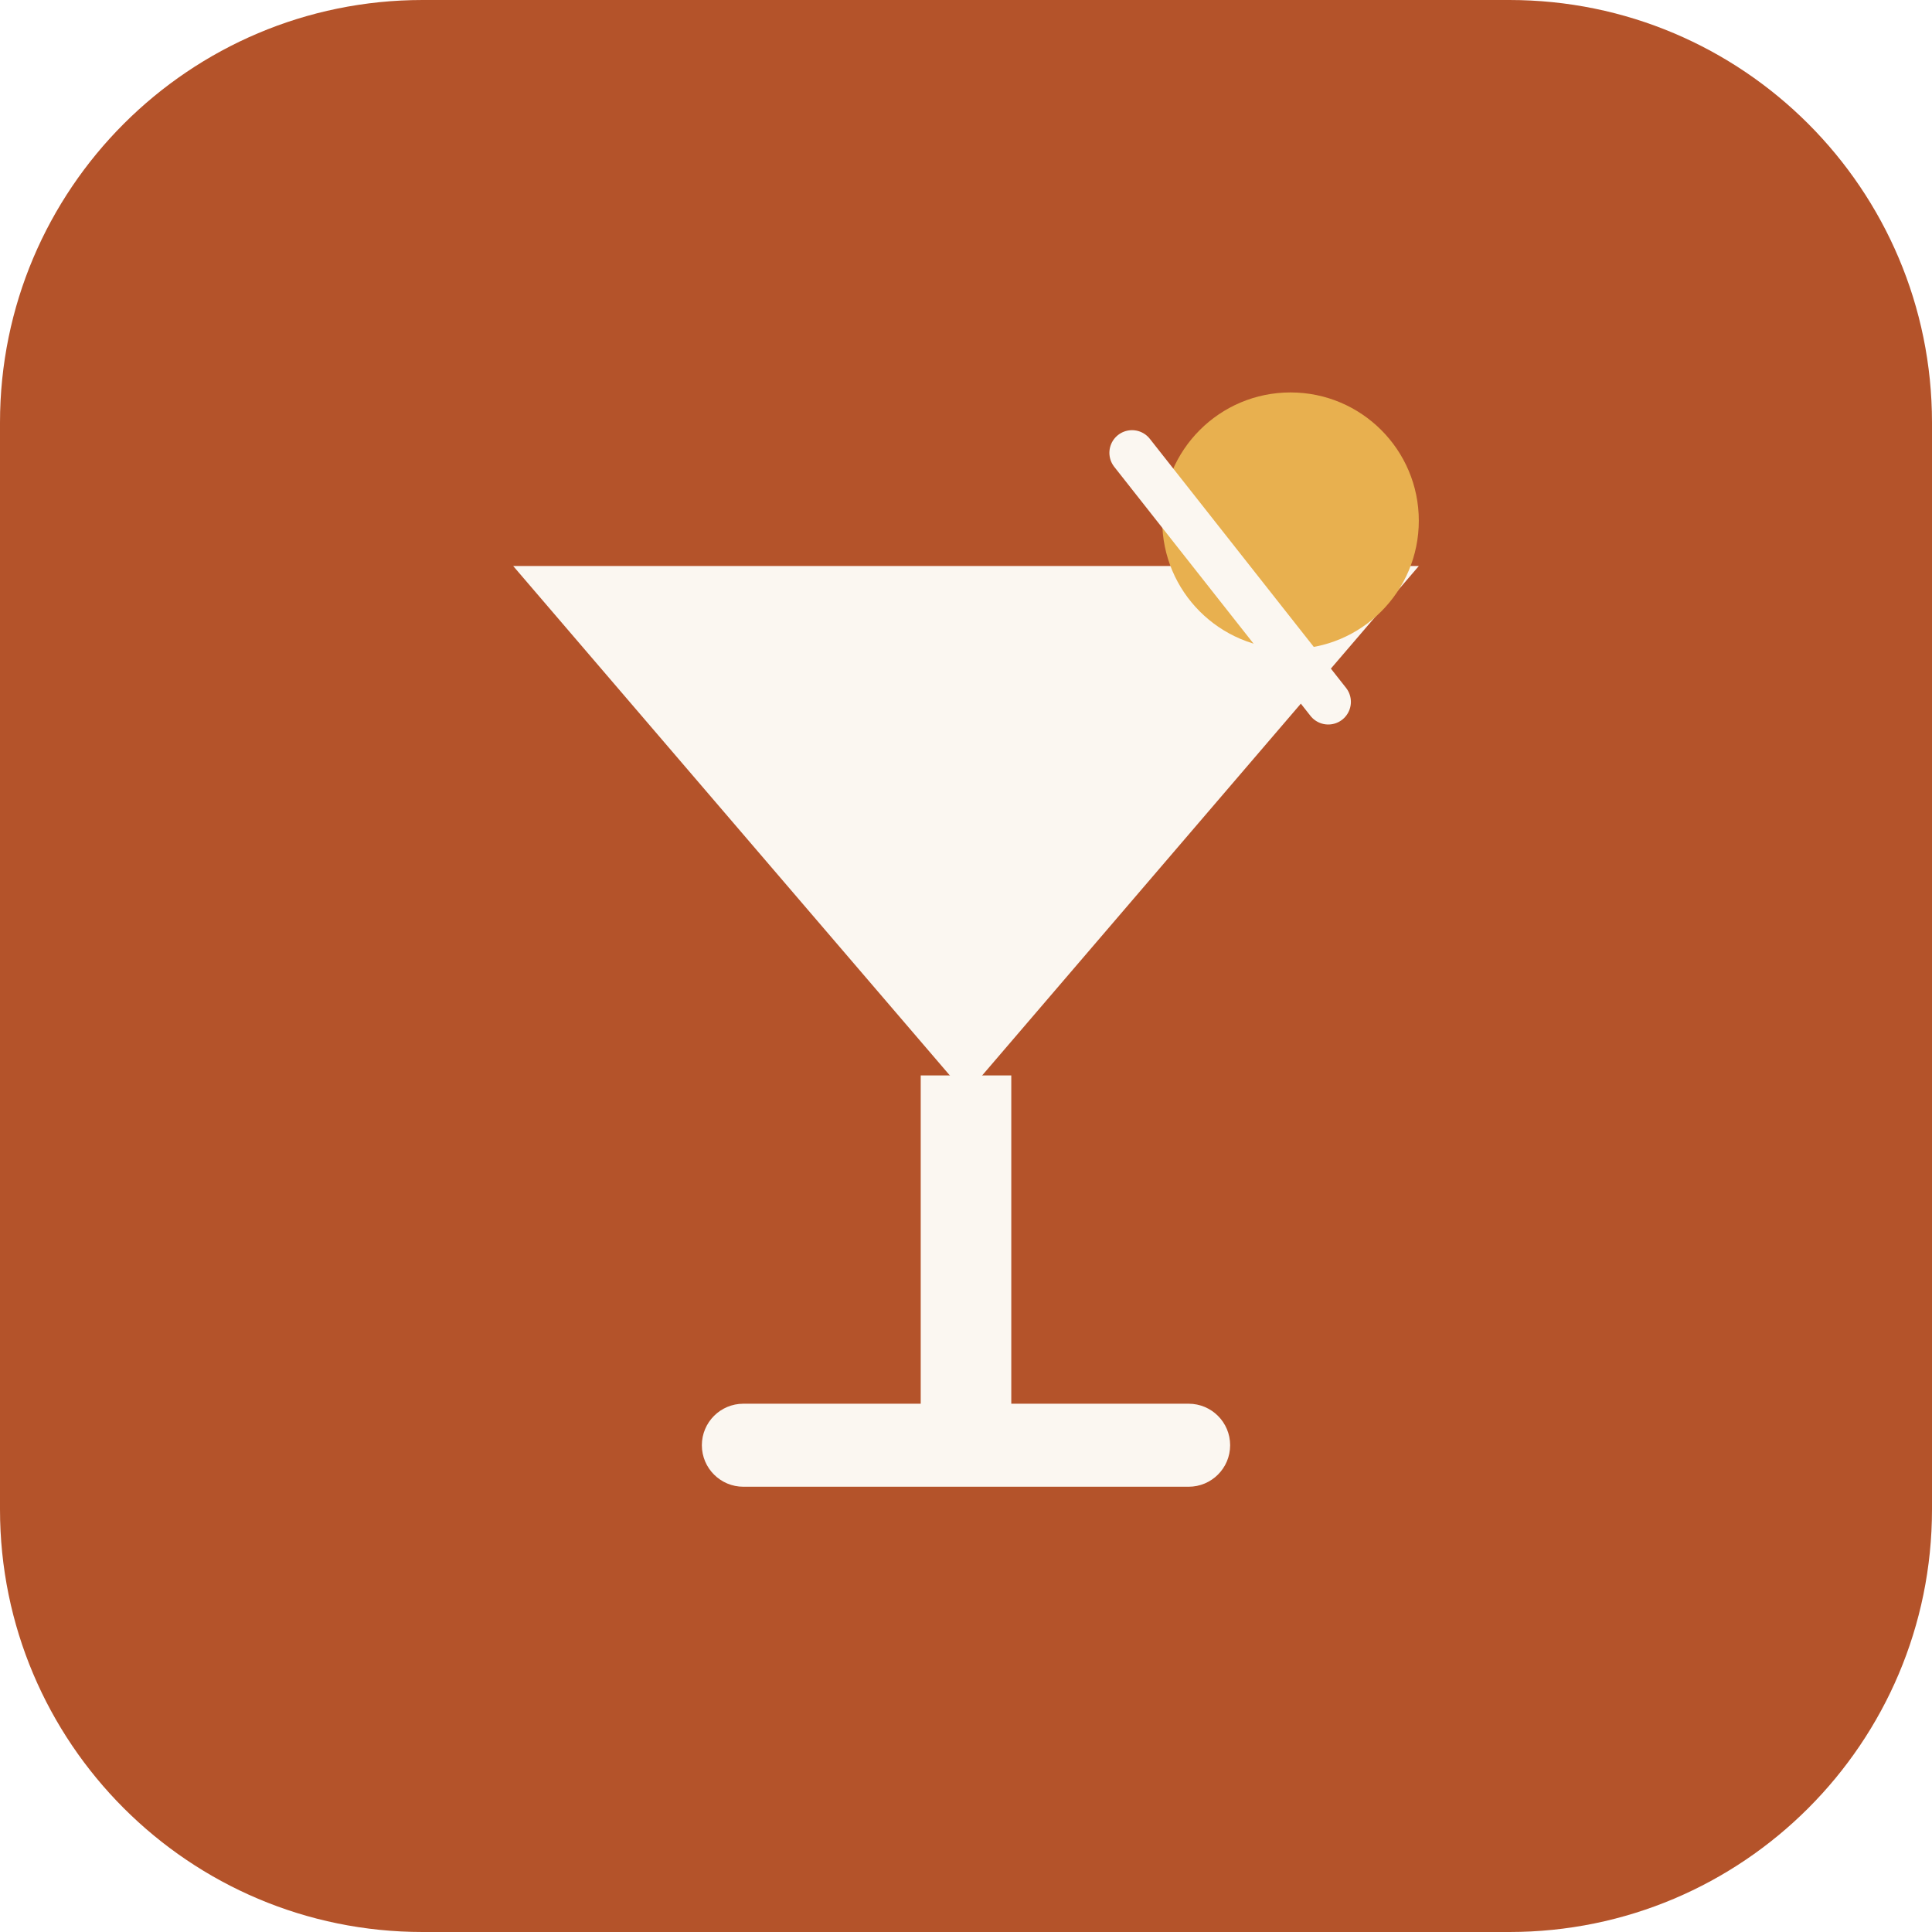
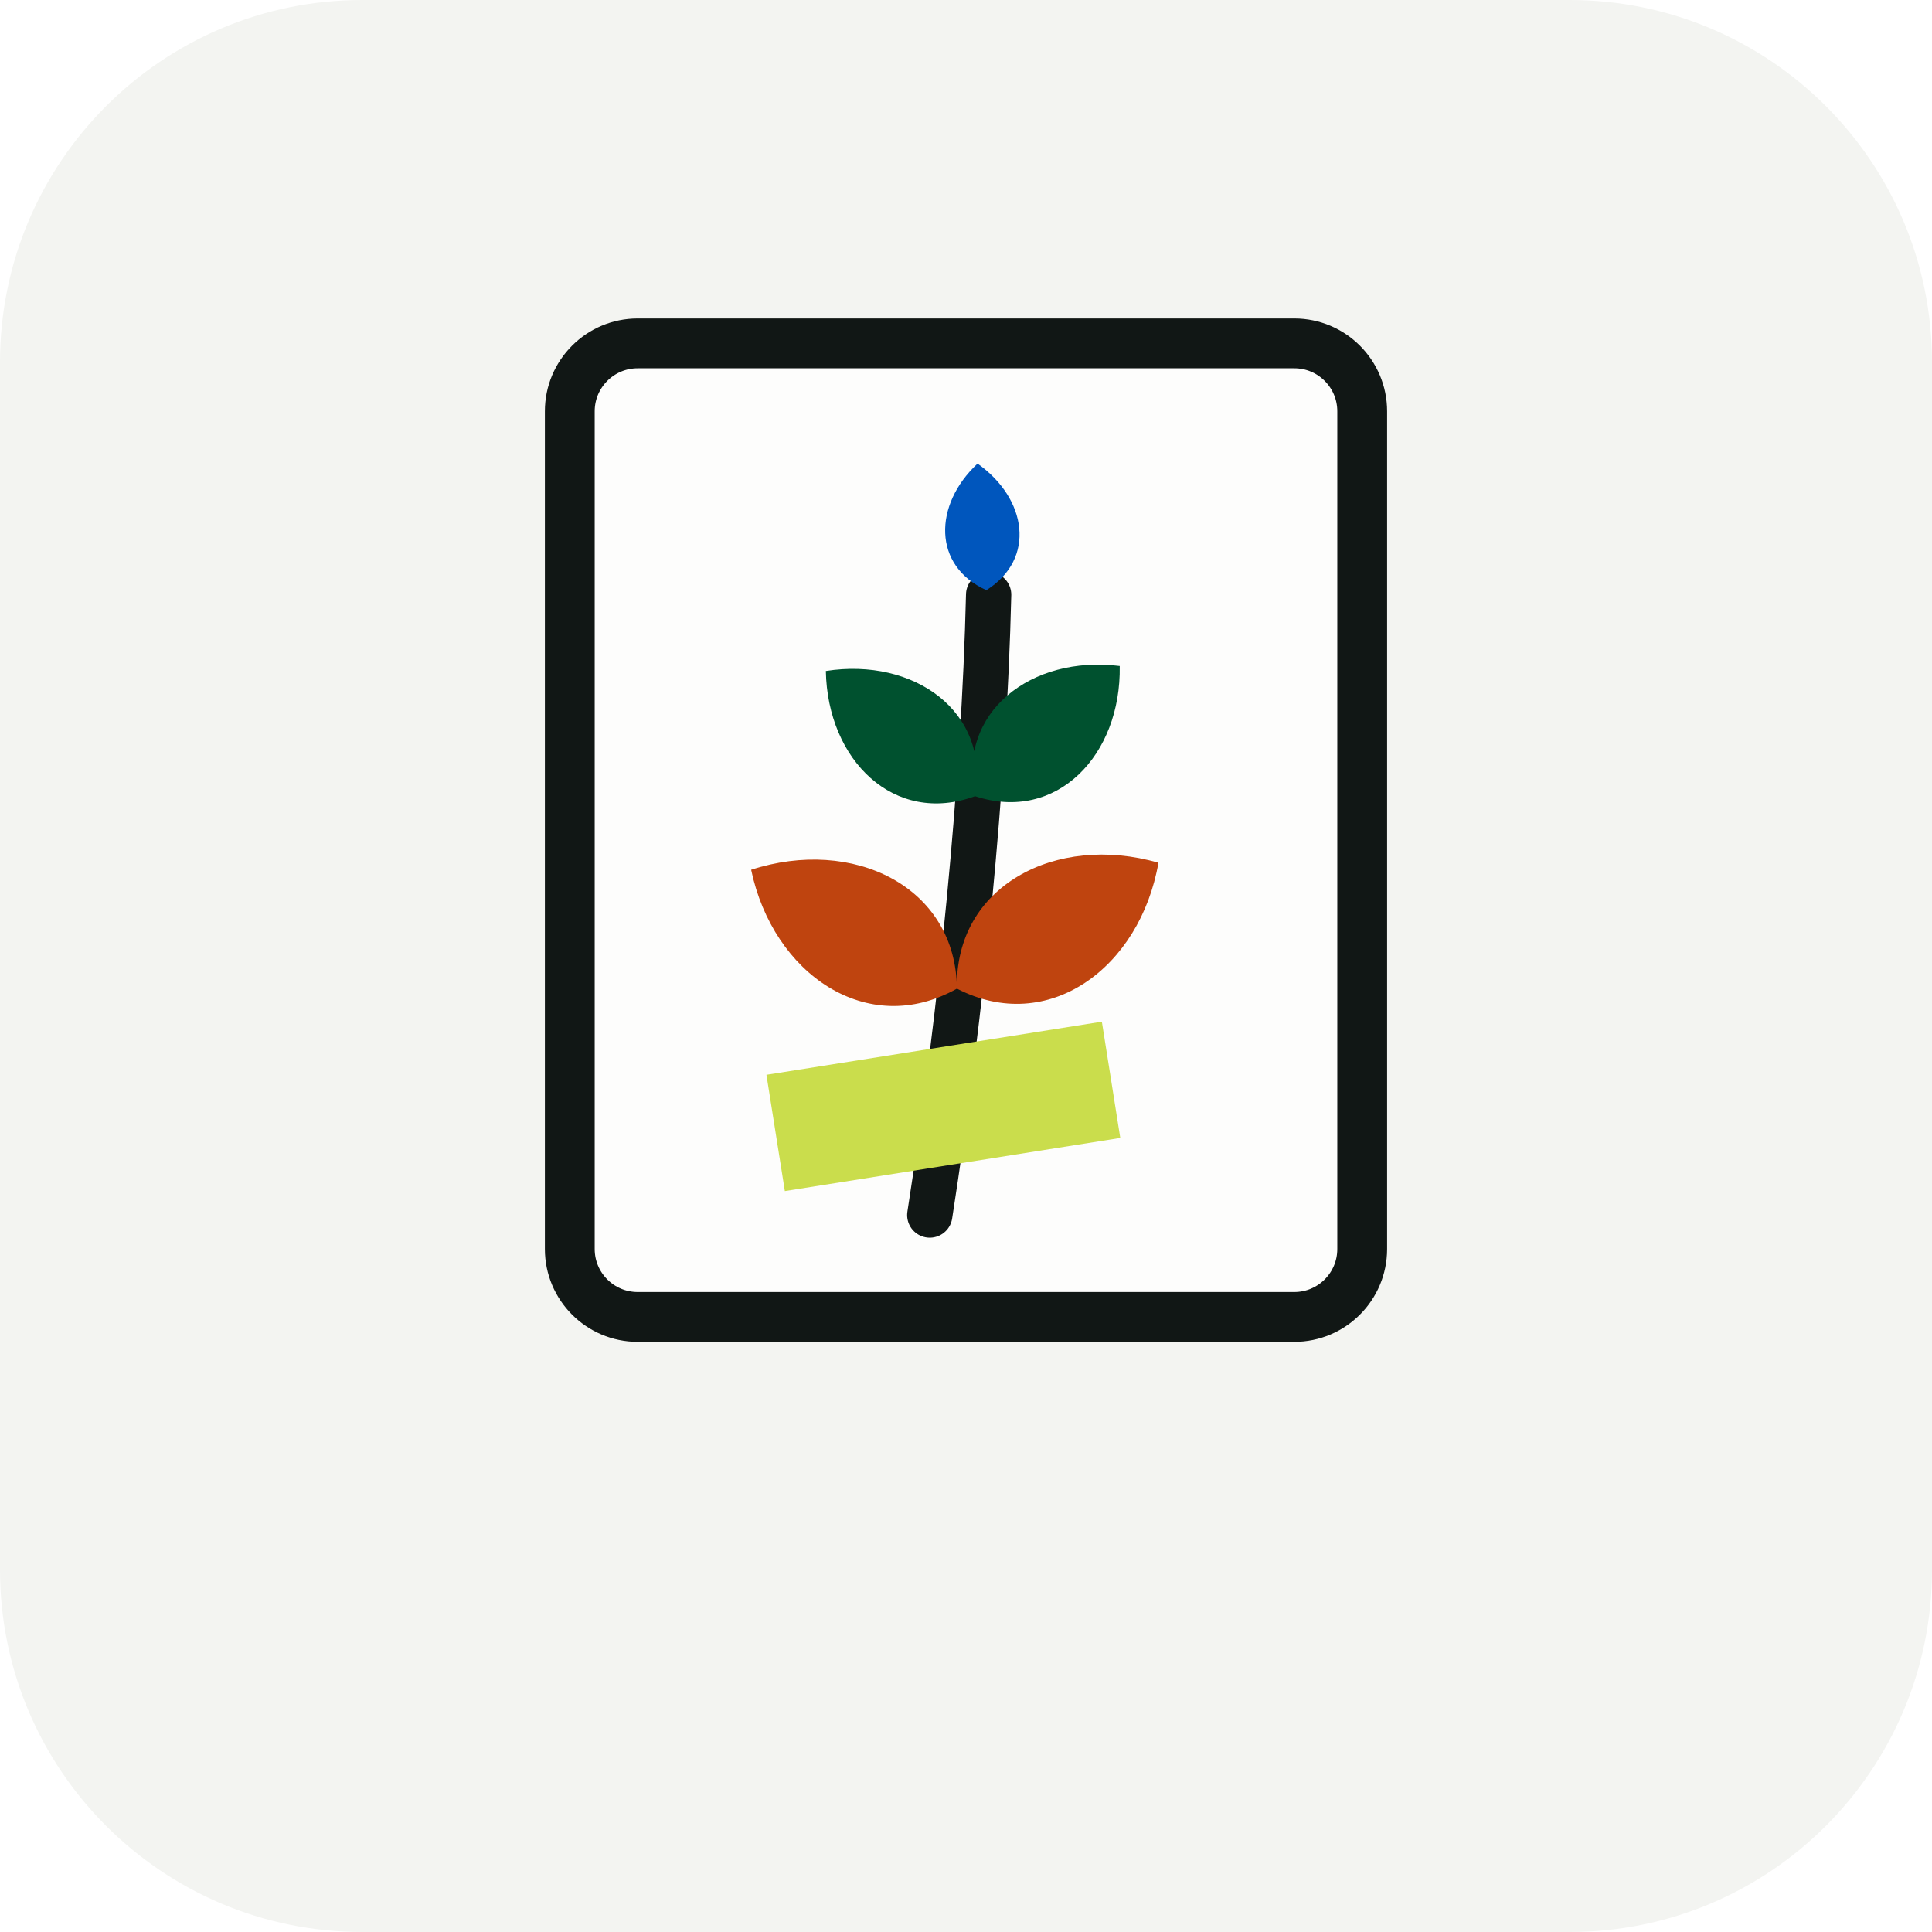
<svg xmlns="http://www.w3.org/2000/svg" viewBox="0 0 512 512">
-   <rect width="512" height="512" rx="112" fill="#b4532a" />
-   <path d="M136 150h240L256 290z" fill="#fbf7f1" />
-   <rect x="244" y="285" width="24" height="95" fill="#fbf7f1" />
-   <rect x="186" y="372" width="140" height="22" rx="11" fill="#fbf7f1" />
-   <circle cx="342" cy="138" r="34" fill="#e8b04f" />
-   <path d="M300 120 352 186" stroke="#fbf7f1" stroke-width="12" stroke-linecap="round" />
+   <rect width="512" height="512" rx="96" fill="#f3f4f1" />
+   <g transform="translate(136 76) scale(6)">
+     <rect x="2.5" y="2.5" width="35" height="43" rx="3" fill="#FDFDFC" stroke="#111715" stroke-width="2.2" />
+     <path d="M18.4 41C19.8 32 20.8 22 21 13.6" fill="none" stroke="#111715" stroke-width="2" stroke-linecap="round" />
+     <path d="M19.6 31C19.55 26.47 14.99 24.29 10.51 25.75C11.48 30.36 15.65 33.22 19.6 31ZM19.6 31C23.63 33.08 27.69 30.08 28.5 25.44C23.97 24.13 19.49 26.47 19.6 31Z" fill="#bf440f" />
+     <path d="M20.4 22.5C21.07 18.76 17.7 16.36 13.81 16.97C13.88 20.91 16.83 23.81 20.4 22.5ZM20.4 22.5C24.01 23.69 26.86 20.68 26.79 16.75C22.89 16.26 19.6 18.78 20.4 22.5Z" fill="#00512f" />
+     <path d="M20.9 13.4C23.11 12.01 22.69 9.35 20.51 7.81C18.56 9.63 18.52 12.33 20.9 13.4Z" fill="#0056bd" />
+     <rect x="11.5" y="33.6" width="15" height="5.2" transform="rotate(-9 19 36.2)" fill="#CADD4C" />
+   </g>
</svg>
